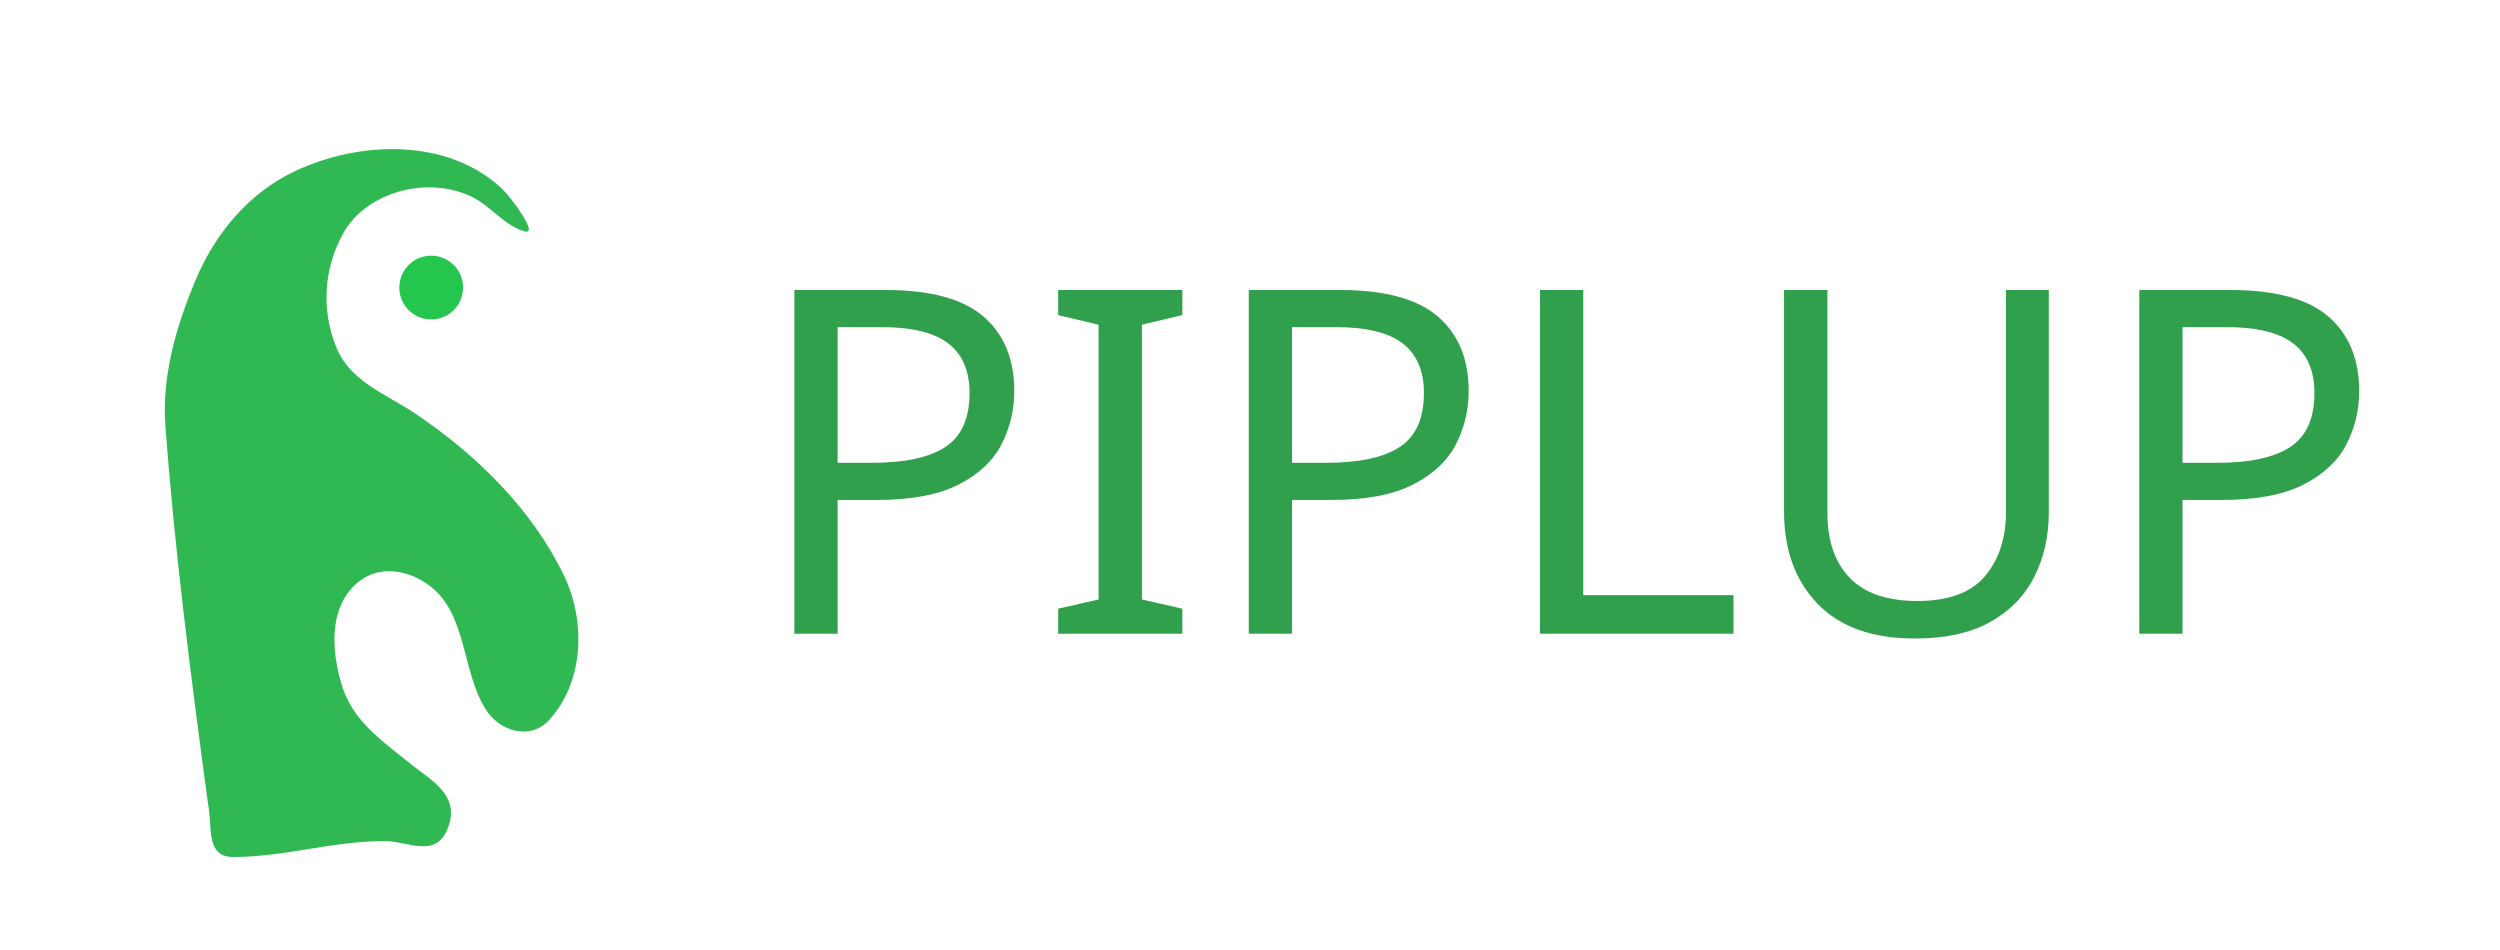
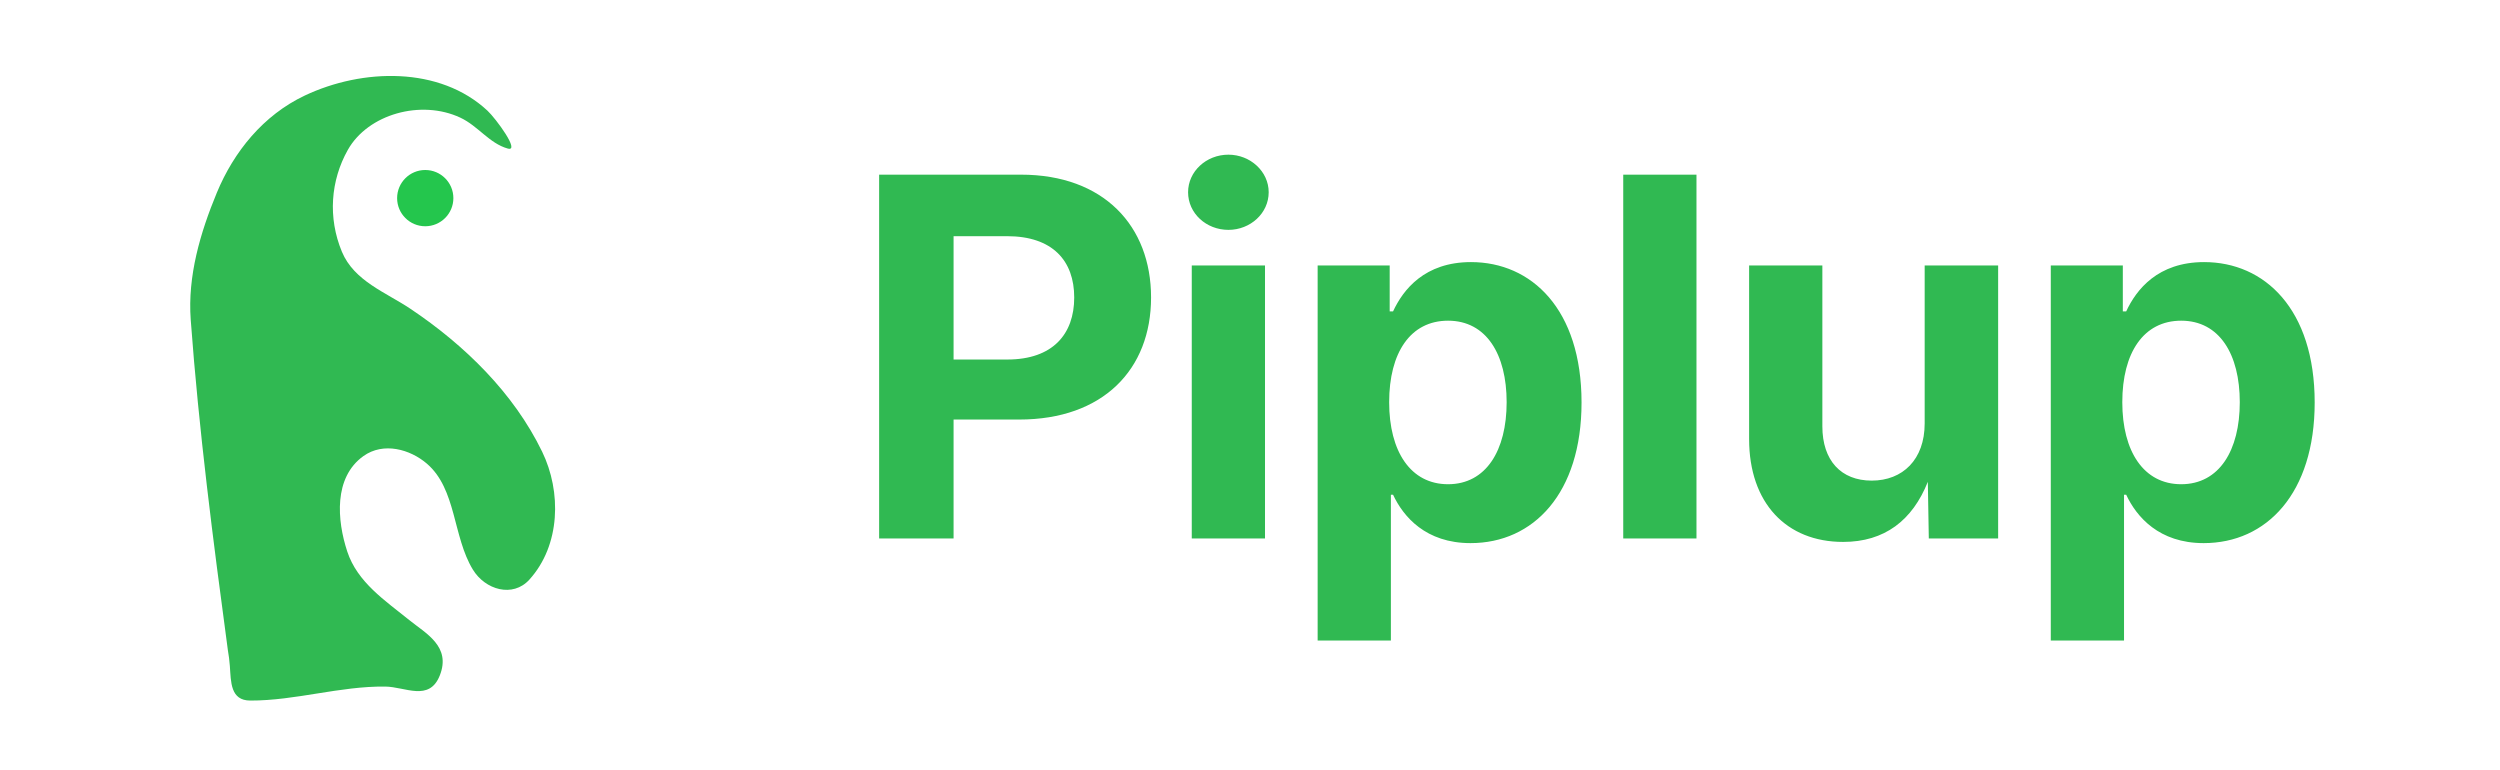
- <svg xmlns="http://www.w3.org/2000/svg" xmlns:ns2="https://boxy-svg.com" xmlns:xlink="http://www.w3.org/1999/xlink" width="103.86" height="39.45" viewBox="0 0 415.471 157.82">
-   <defs>
-     <linearGradient id="gradient-1-0" gradientUnits="userSpaceOnUse" x1="255.029" y1="43.118" x2="255.029" y2="129.807" xlink:href="#gradient-1" />
-     <linearGradient id="gradient-1" ns2:pinned="true">
-       <stop offset="0.413" style="stop-color: rgba(0, 137, 34, 0.808);" />
-     </linearGradient>
-   </defs>
-   <g id="layer1" transform="matrix(0.289789, 0, 0, 0.289789, -9.010882, 11.86831)" style="">
-     <path style="fill:#30b952;fill-opacity:1" d="m 506.046,485.992 c -9.586,-71.335 -18.84,-142.78 -24.12,-214.607 -2.091,-28.443 6.219,-56.569 16.967,-82.535 11.044,-26.678 30.225,-50.434 57.199,-63.186 37.422,-17.692 87.665,-19.124 118.742,9.869 5.406,5.043 21.576,26.962 13.126,24.584 -11.959,-3.365 -19.232,-14.666 -30.809,-20.08 -25.529,-11.94 -59.994,-2.329 -73.111,20.971 -11.196,19.887 -13.051,44.075 -3.849,66.183 7.951,19.102 28.598,26.403 44.576,37.114 35.211,23.605 67.031,54.649 85.573,92.839 12.646,26.044 12.014,60.789 -8.293,83.186 -10.802,11.914 -28.711,6.665 -36.761,-6.576 -13.054,-21.475 -10.601,-52.196 -29.791,-68.752 -10.908,-9.411 -28.32,-14.327 -41.374,-4.94 -19.371,13.928 -17.132,41.659 -10.45,61.989 6.583,20.025 24.713,31.951 40.243,44.515 10.827,8.759 27.448,17.152 19.886,36.117 -6.841,17.16 -22.461,7.301 -35.434,7.156 -29.555,-0.33 -58.203,9.167 -87.743,9.097 -12.939,-0.031 -12.538,-12.103 -13.259,-22.469 -0.244,-3.513 -0.726,-7.007 -1.32,-10.477 z" id="path3" transform="translate(-356.0186,-68.38928)" />
-     <circle style="fill:#24c64d;fill-opacity:1;stroke:none;stroke-width:16.2;stroke-dasharray:none;stroke-opacity:1" id="path14" cx="278.349" cy="123.964" r="18.282" />
-   </g>
-   <text style="fill: url('#gradient-1-0'); font-family: 'Liga Comic Mono'; font-size: 80px; white-space: pre; text-decoration: underline solid rgba(0, 0, 0, 0.8);" x="124.246" y="105.322">PIPLUP</text>
+ <svg xmlns="http://www.w3.org/2000/svg" width="260" height="80" viewBox="0 0 520 160" role="img" aria-label="Piplup">
+   <svg x="6" y="8" width="144" height="144" viewBox="0 0 450 450" overflow="visible">
+     <defs id="defs1" />
+     <g id="layer1" transform="translate(-20.69034,-20.18171)">
+       <path style="fill:#30b952;fill-opacity:1" d="m 506.046,485.992 c -9.586,-71.335 -18.84,-142.78 -24.12,-214.607 -2.091,-28.443 6.219,-56.569 16.967,-82.535 11.044,-26.678 30.225,-50.434 57.199,-63.186 37.422,-17.692 87.665,-19.124 118.742,9.869 5.406,5.043 21.576,26.962 13.126,24.584 -11.959,-3.365 -19.232,-14.666 -30.809,-20.08 -25.529,-11.94 -59.994,-2.329 -73.111,20.971 -11.196,19.887 -13.051,44.075 -3.849,66.183 7.951,19.102 28.598,26.403 44.576,37.114 35.211,23.605 67.031,54.649 85.573,92.839 12.646,26.044 12.014,60.789 -8.293,83.186 -10.802,11.914 -28.711,6.665 -36.761,-6.576 -13.054,-21.475 -10.601,-52.196 -29.791,-68.752 -10.908,-9.411 -28.32,-14.327 -41.374,-4.94 -19.371,13.928 -17.132,41.659 -10.45,61.989 6.583,20.025 24.713,31.951 40.243,44.515 10.827,8.759 27.448,17.152 19.886,36.117 -6.841,17.16 -22.461,7.301 -35.434,7.156 -29.555,-0.33 -58.203,9.167 -87.743,9.097 -12.939,-0.031 -12.538,-12.103 -13.259,-22.469 -0.244,-3.513 -0.726,-7.007 -1.32,-10.477 z" id="path3" transform="translate(-356.0186,-68.38928)" />
+       <circle style="fill:#24c64d;fill-opacity:1;stroke:none;stroke-width:16.2;stroke-dasharray:none;stroke-opacity:1" id="path14" cx="278.349" cy="123.964" r="18.282" />
+     </g>
+   </svg>
+   <text x="176" y="112" font-family="Inter, 'Segoe UI', system-ui, -apple-system, Helvetica, Arial, sans-serif" font-size="104" font-weight="700" letter-spacing="-2" textLength="330" lengthAdjust="spacingAndGlyphs" fill="#30b952">Piplup</text>
</svg>
